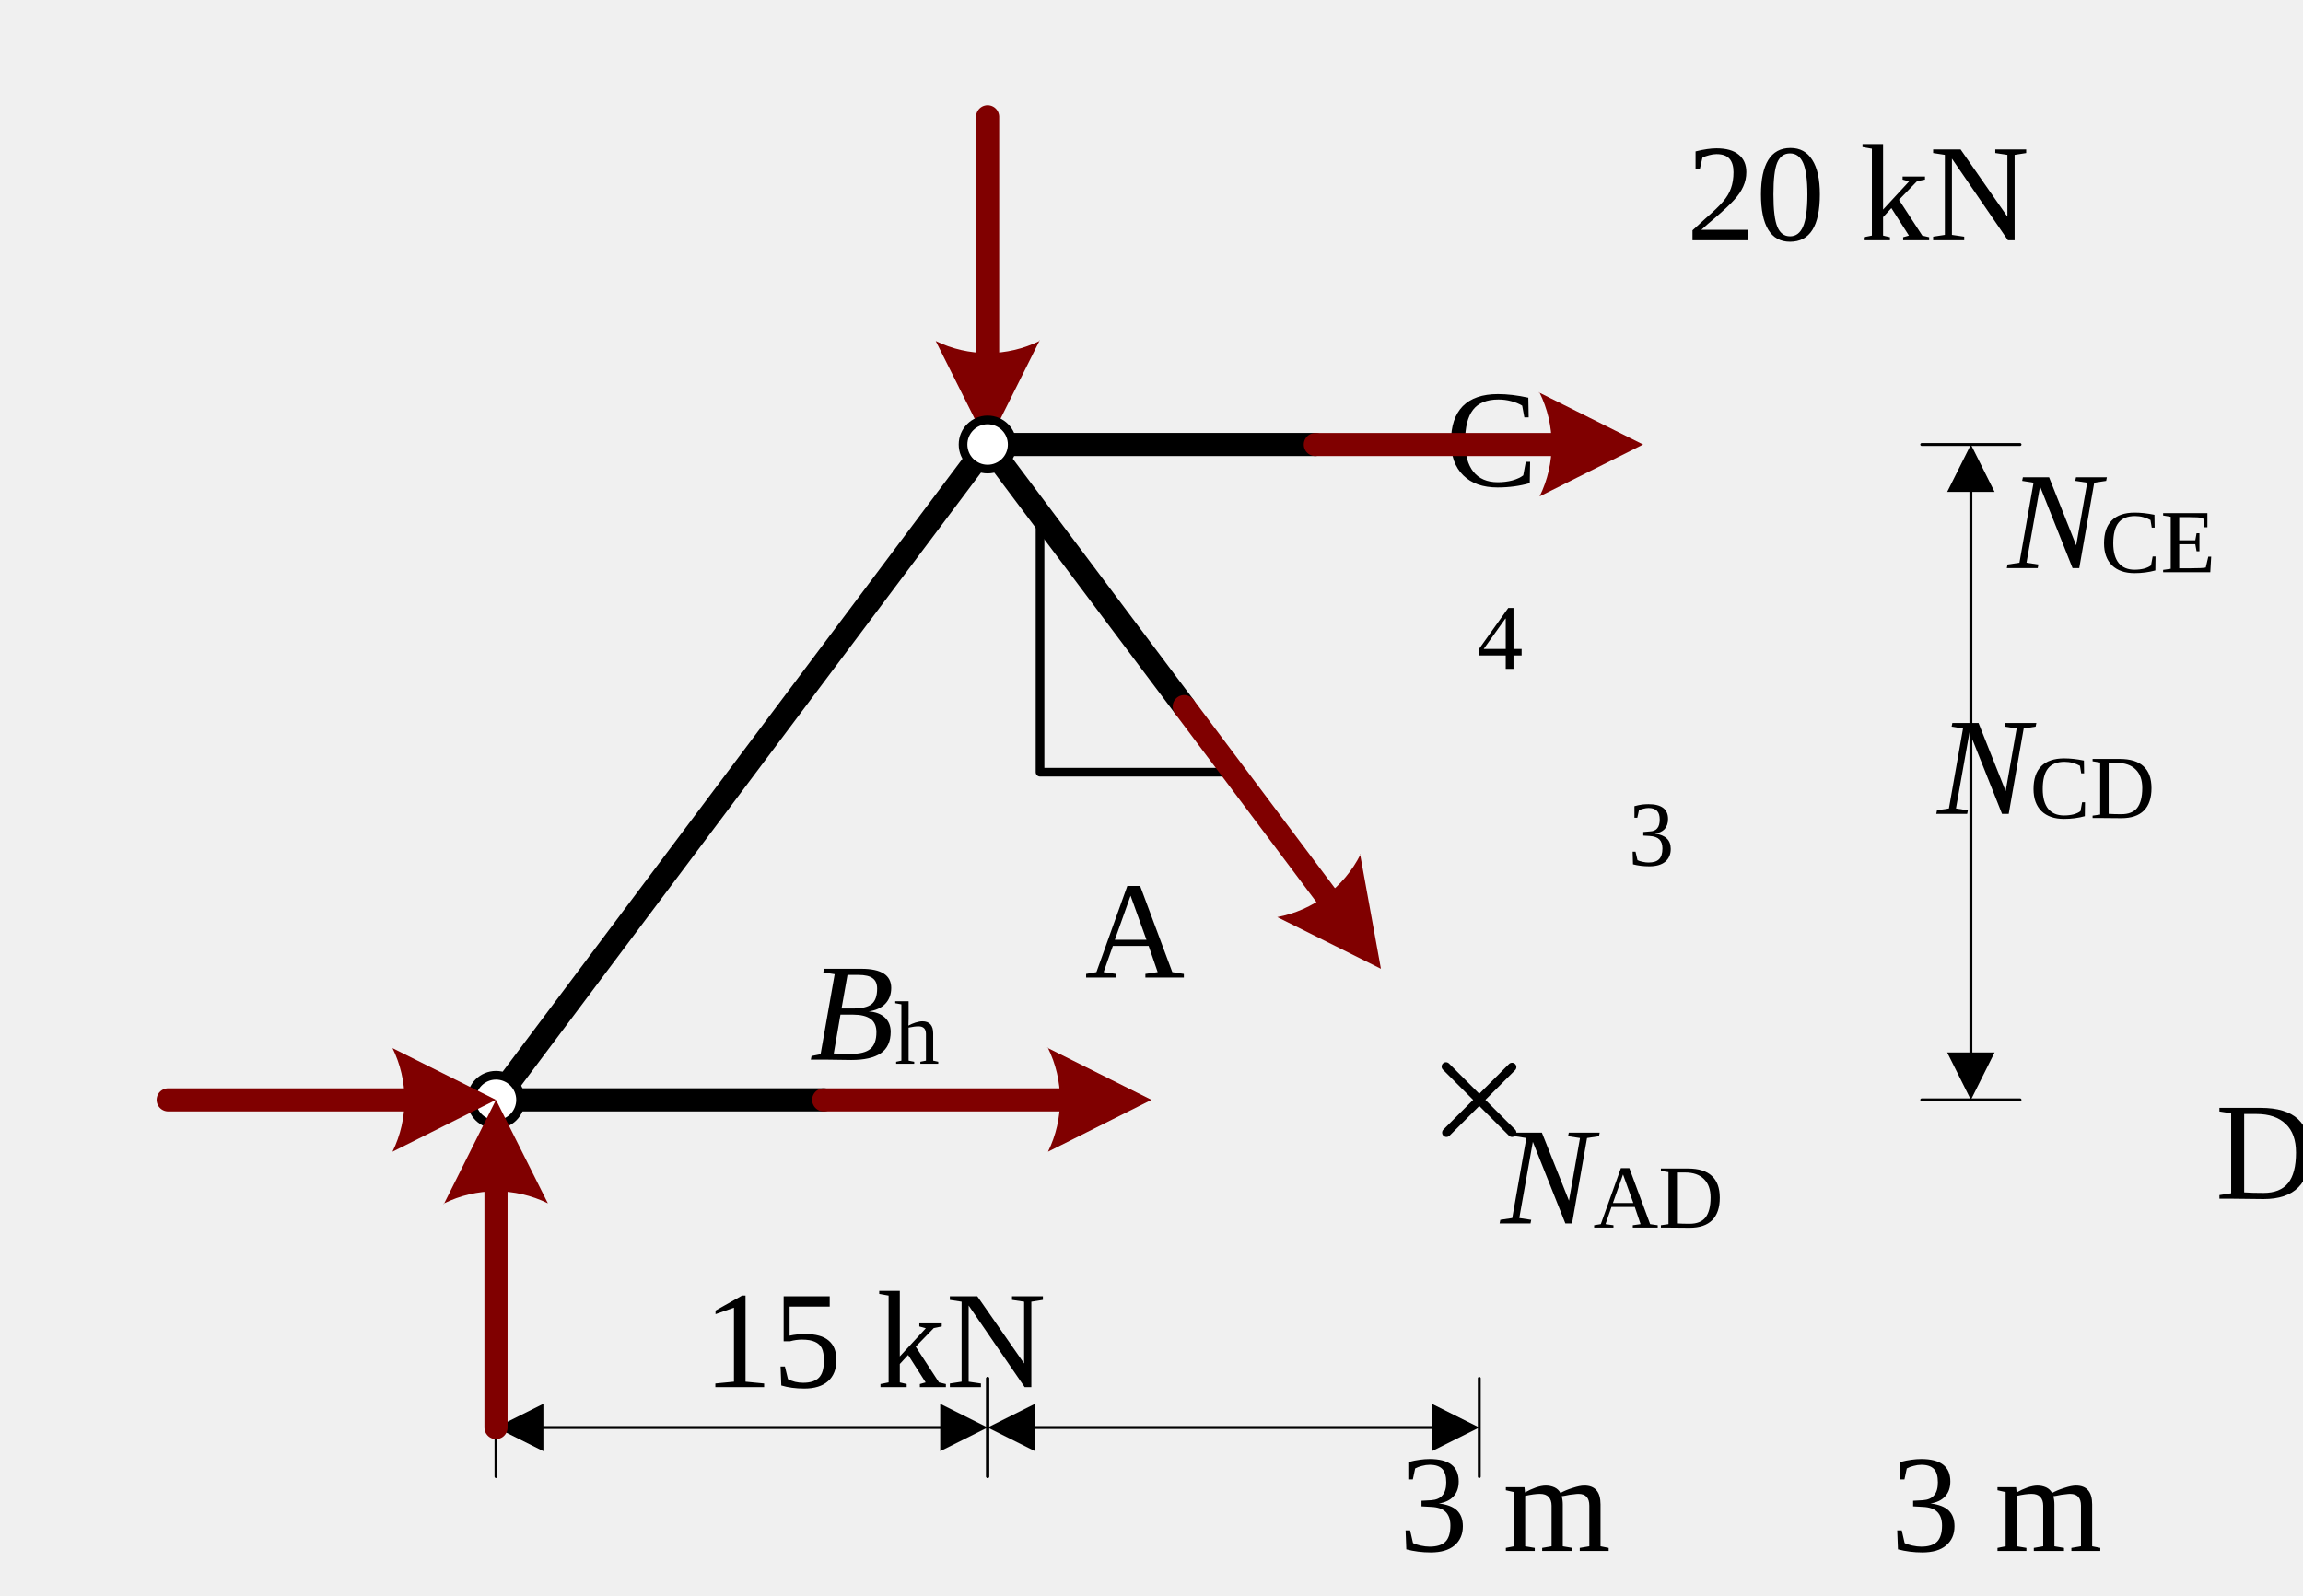
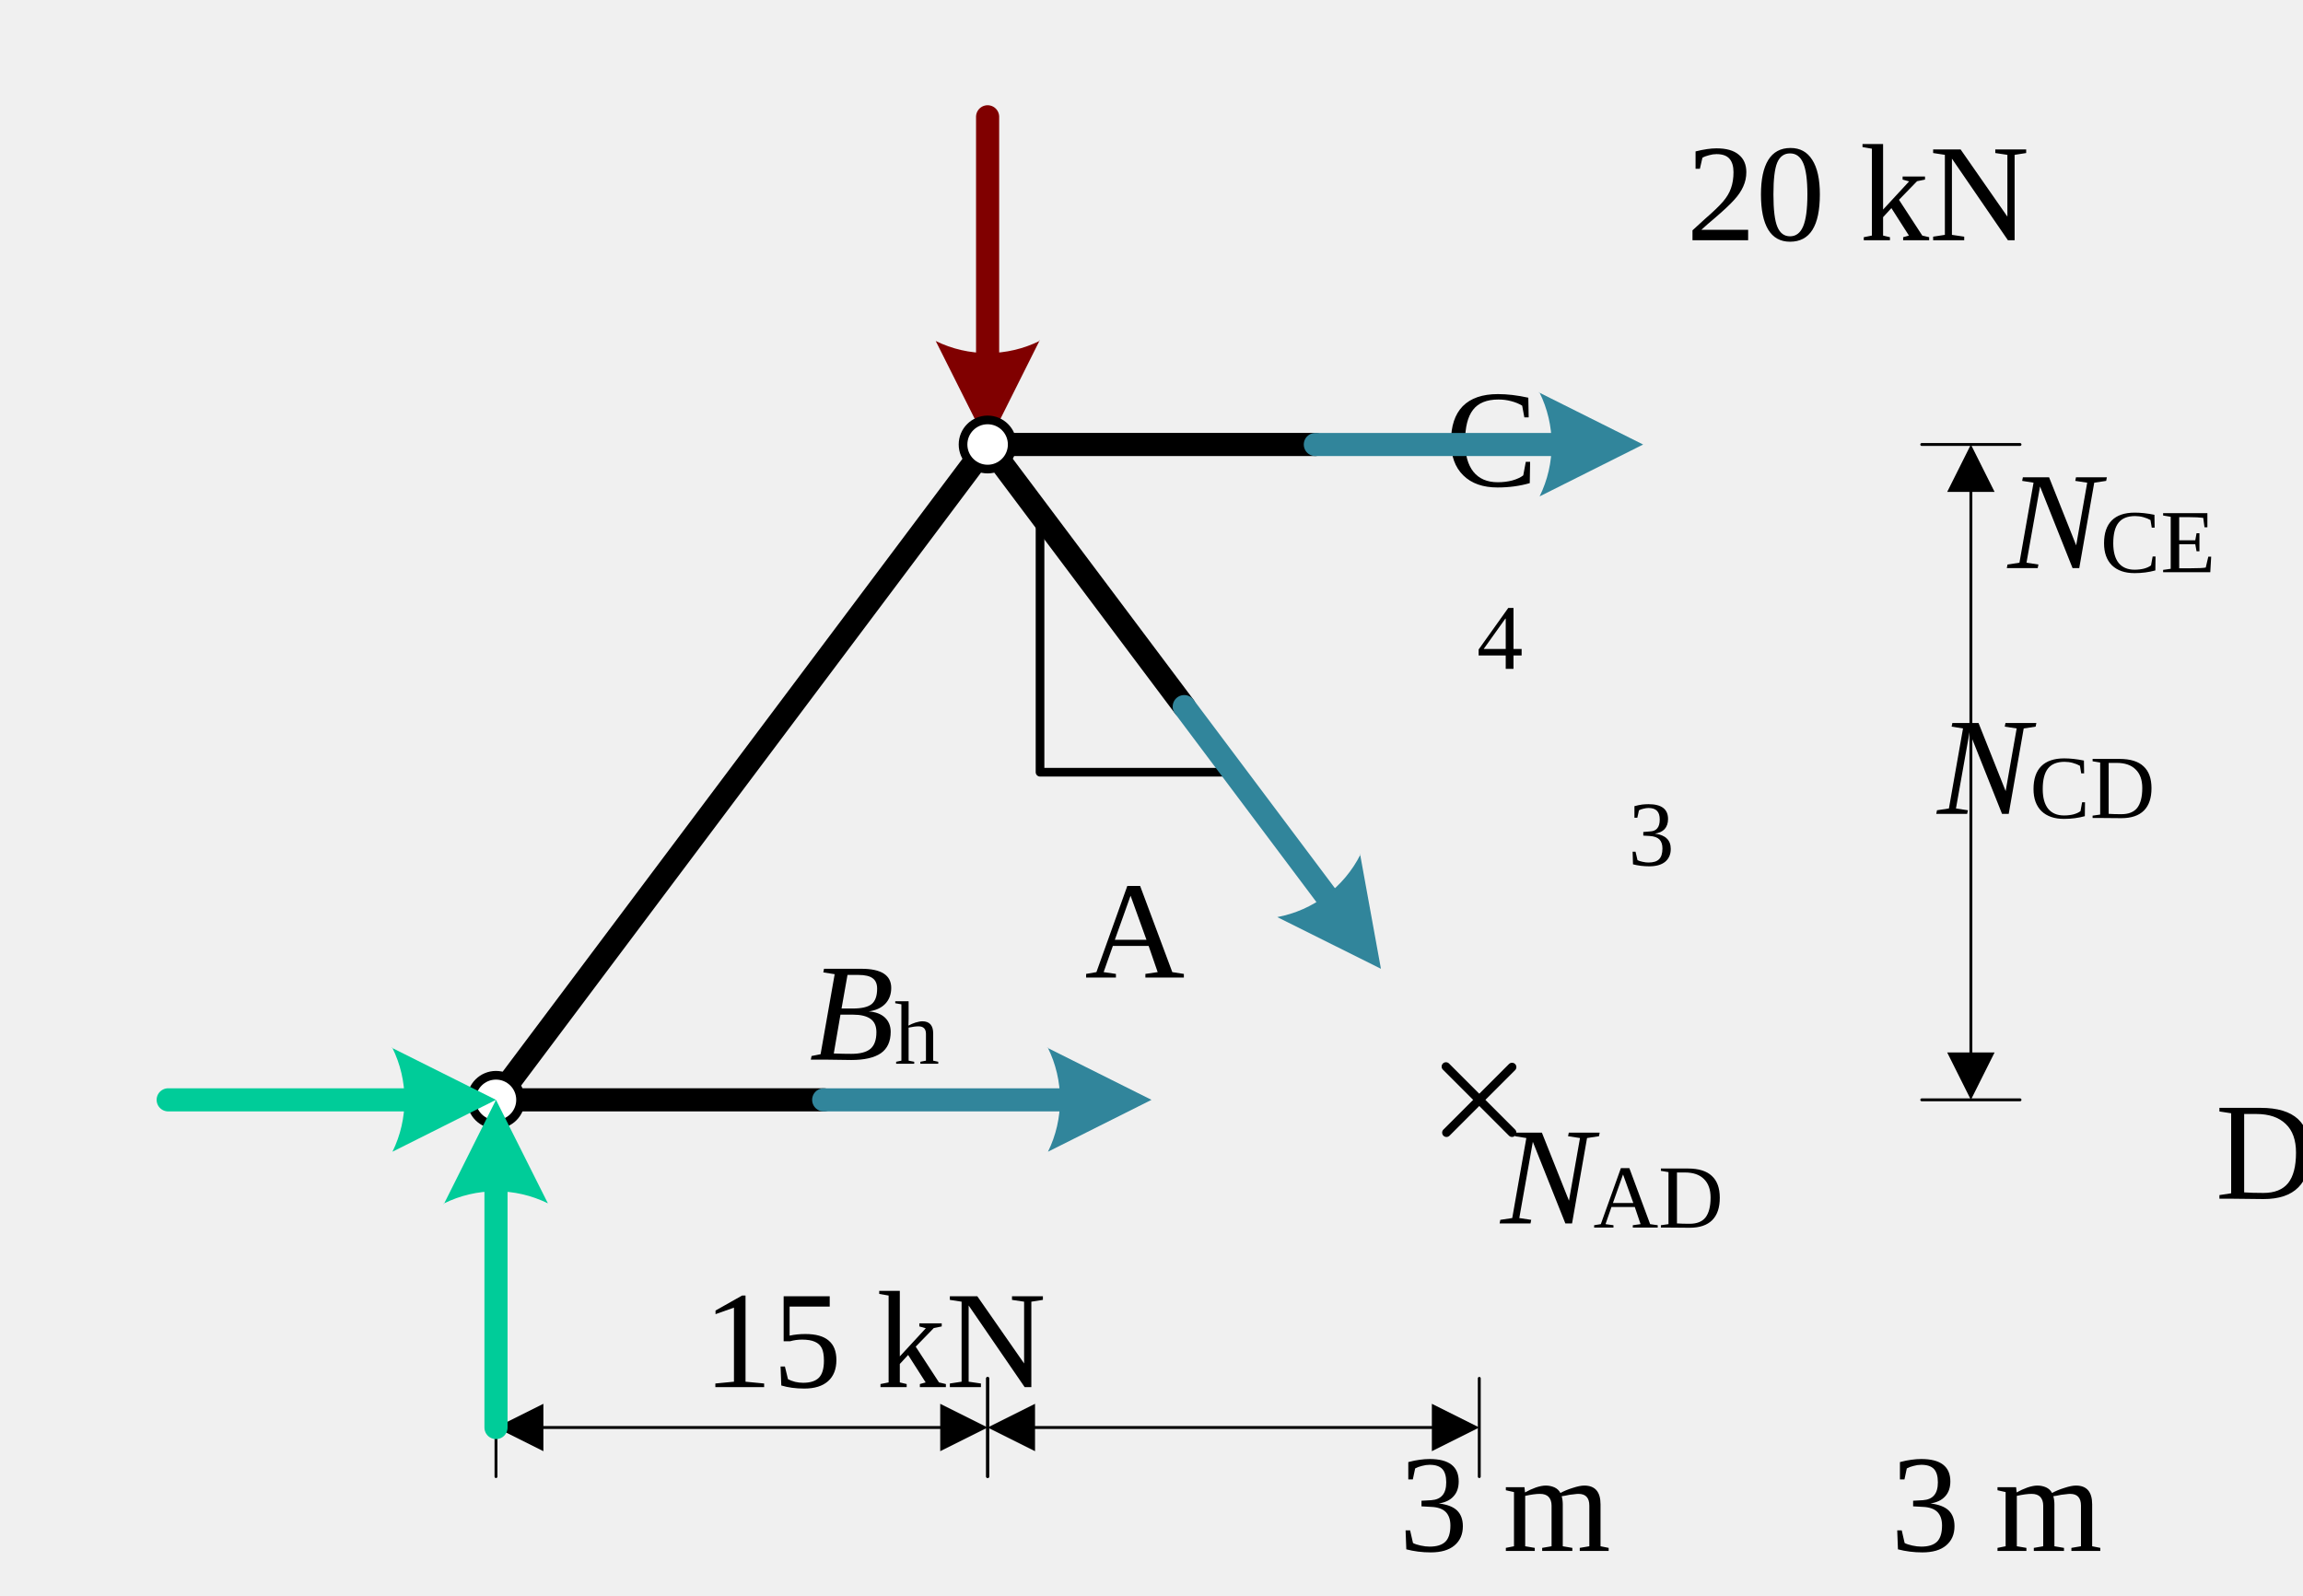
- <svg xmlns="http://www.w3.org/2000/svg" xmlns:ns1="http://schemas.microsoft.com/visio/2003/SVGExtensions/" xmlns:xlink="http://www.w3.org/1999/xlink" width="2.766in" height="1.917in" viewBox="0 0 199.175 138.041" xml:space="preserve" color-interpolation-filters="sRGB" class="st14">
+ <svg xmlns="http://www.w3.org/2000/svg" xmlns:ns1="http://schemas.microsoft.com/visio/2003/SVGExtensions/" xmlns:xlink="http://www.w3.org/1999/xlink" width="2.766in" height="1.917in" viewBox="0 0 199.175 138.041" xml:space="preserve" color-interpolation-filters="sRGB" class="st18">
  <ns1:documentProperties ns1:langID="1043" ns1:metric="true" ns1:viewMarkup="false" />
  <style type="text/css">
	
		.st1 {fill:none;stroke:none;stroke-linecap:round;stroke-linejoin:round;stroke-width:0.75}
		.st2 {fill:#000000;font-family:Times New Roman;font-size:0.667em}
		.st3 {stroke:#000000;stroke-linecap:round;stroke-linejoin:round;stroke-width:0.75}
		.st4 {stroke:#000000;stroke-linecap:round;stroke-linejoin:round;stroke-width:2}
		.st5 {marker-start:url(#mrkr5-25);stroke:#800000;stroke-linecap:round;stroke-linejoin:round;stroke-width:2}
		.st6 {fill:#800000;fill-opacity:1;stroke:#800000;stroke-opacity:1;stroke-width:0.442}
		.st7 {fill:#000000;font-family:Times New Roman;font-size:1em}
		.st8 {fill:#ffffff;stroke:#000000;stroke-linecap:round;stroke-linejoin:round;stroke-width:0.75}
		.st9 {stroke:#000000;stroke-linecap:round;stroke-linejoin:round;stroke-width:0.25}
		.st10 {marker-end:url(#mrkr4-58);marker-start:url(#mrkr4-56);stroke:#000000;stroke-linecap:round;stroke-linejoin:round;stroke-width:0.25}
		.st11 {fill:#000000;fill-opacity:1;stroke:#000000;stroke-opacity:1;stroke-width:0.122}
- 		.st12 {fill:#000000;font-family:Times New Roman;font-size:1em;font-style:italic}
- 		.st13 {baseline-shift:-32.494%;font-size:0.65em;font-style:normal}
- 		.st14 {fill:none;fill-rule:evenodd;font-size:12px;overflow:visible;stroke-linecap:square;stroke-miterlimit:3}
+ 		.st12 {marker-start:url(#mrkr5-85);stroke:#00cc99;stroke-linecap:round;stroke-linejoin:round;stroke-width:2}
+ 		.st13 {fill:#00cc99;fill-opacity:1;stroke:#00cc99;stroke-opacity:1;stroke-width:0.442}
+ 		.st14 {fill:#000000;font-family:Times New Roman;font-size:1em;font-style:italic}
+ 		.st15 {baseline-shift:-32.494%;font-size:0.65em;font-style:normal}
+ 		.st16 {marker-start:url(#mrkr5-130);stroke:#31859b;stroke-linecap:round;stroke-linejoin:round;stroke-width:2}
+ 		.st17 {fill:#31859b;fill-opacity:1;stroke:#31859b;stroke-opacity:1;stroke-width:0.442}
+ 		.st18 {fill:none;fill-rule:evenodd;font-size:12px;overflow:visible;stroke-linecap:square;stroke-miterlimit:3}
	
	</style>
  <defs id="Markers">
    <g id="lend5">
      <path d="M 2 1 L 0 0 L 1.981 -0.993 C 1.672 -0.365 1.673 0.373 1.985 1 " style="stroke:none" />
    </g>
    <marker id="mrkr5-25" class="st6" ns1:arrowType="5" ns1:arrowSize="2" ns1:setback="3.775" refX="3.775" orient="auto" markerUnits="strokeWidth" overflow="visible">
      <use xlink:href="#lend5" transform="scale(2.26) " />
    </marker>
    <g id="lend4">
      <path d="M 2 1 L 0 0 L 2 -1 L 2 1 " style="stroke:none" />
    </g>
    <marker id="mrkr4-56" class="st11" ns1:arrowType="4" ns1:arrowSize="1" ns1:setback="14.96" refX="14.96" orient="auto" markerUnits="strokeWidth" overflow="visible">
      <use xlink:href="#lend4" transform="scale(8.2) " />
    </marker>
    <marker id="mrkr4-58" class="st11" ns1:arrowType="4" ns1:arrowSize="1" ns1:setback="16.4" refX="-16.4" orient="auto" markerUnits="strokeWidth" overflow="visible">
      <use xlink:href="#lend4" transform="scale(-8.2,-8.2) " />
    </marker>
+     <marker id="mrkr5-85" class="st13" ns1:arrowType="5" ns1:arrowSize="2" ns1:setback="3.775" refX="3.775" orient="auto" markerUnits="strokeWidth" overflow="visible">
+       <use xlink:href="#lend5" transform="scale(2.26) " />
+     </marker>
+     <marker id="mrkr5-130" class="st17" ns1:arrowType="5" ns1:arrowSize="2" ns1:setback="3.775" refX="3.775" orient="auto" markerUnits="strokeWidth" overflow="visible">
+       <use xlink:href="#lend5" transform="scale(2.26) " />
+     </marker>
  </defs>
  <g ns1:mID="0" ns1:index="1" ns1:groupContext="foregroundPage">
    <ns1:pageProperties ns1:drawingScale="0.0393701" ns1:pageScale="0.0393701" ns1:drawingUnits="24" ns1:shadowOffsetX="8.50394" ns1:shadowOffsetY="-8.50394" />
    <g id="group470-1" transform="translate(-31.0834,44.1228) rotate(-90) scale(-1,1)" ns1:mID="470" ns1:groupContext="group">
      <g id="shape471-2" ns1:mID="471" ns1:groupContext="shape" transform="translate(157.884,123.868) rotate(90)">
        <ns1:textBlock ns1:margins="rect(4,4,4,4)" ns1:tabSpace="42.5197" />
        <ns1:textRect cx="5.669" cy="129.537" width="11.34" height="17.008" />
        <rect x="0" y="121.033" width="11.339" height="17.008" class="st1" />
        <text x="4" y="-127.14" transform="scale(1,-1)" class="st2" ns1:langID="1043">
          <ns1:paragraph ns1:horizAlign="1" />
          <ns1:tabList />3</text>
      </g>
      <g id="shape472-5" ns1:mID="472" ns1:groupContext="shape" transform="translate(145.128,105.443) rotate(90)">
        <ns1:textBlock ns1:margins="rect(4,4,4,4)" ns1:tabSpace="42.5197" />
        <ns1:textRect cx="11.339" cy="133.789" width="22.68" height="8.504" />
        <rect x="0" y="129.537" width="22.677" height="8.504" class="st1" />
        <text x="9.34" y="-131.39" transform="scale(1,-1)" class="st2" ns1:langID="1043">
          <ns1:paragraph ns1:horizAlign="1" />
          <ns1:tabList />4</text>
      </g>
      <g id="shape473-8" ns1:mID="473" ns1:groupContext="shape">
        <path d="M22.68 138.04 L22.68 121.03 L0 121.03" class="st3" />
      </g>
    </g>
    <g id="shape360-11" ns1:mID="360" ns1:groupContext="shape" transform="translate(195.847,121.278) rotate(126.87)">
      <path d="M0 138.04 L70.87 138.04" class="st4" />
    </g>
    <g id="shape361-14" ns1:mID="361" ns1:groupContext="shape" transform="translate(85.4144,-99.5876)">
      <path d="M0 138.04 L28.35 138.04" class="st4" />
    </g>
    <g id="shape362-17" ns1:mID="362" ns1:groupContext="shape" transform="translate(42.8947,-42.8947)">
      <path d="M0 138.04 L28.35 138.04" class="st4" />
    </g>
    <g id="shape363-20" ns1:mID="363" ns1:groupContext="shape" transform="translate(-52.6267,38.4535) rotate(-90)">
      <path d="M7.55 138.04 L7.91 138.04 L28.35 138.04" class="st5" />
    </g>
    <g id="shape364-26" ns1:mID="364" ns1:groupContext="shape" transform="translate(195.847,-44.3712) rotate(53.1301)">
      <path d="M0 138.04 L28.35 138.04" class="st4" />
    </g>
    <g id="shape366-29" ns1:mID="366" ns1:groupContext="shape" transform="translate(85.4144,-113.761)">
      <ns1:textBlock ns1:margins="rect(4,4,4,4)" ns1:tabSpace="42.5197" />
      <ns1:textRect cx="21.26" cy="130.954" width="42.52" height="14.173" />
      <rect x="0" y="123.868" width="42.52" height="14.173" class="st1" />
      <text x="6.43" y="134.55" class="st7" ns1:langID="1043">
        <ns1:paragraph ns1:horizAlign="1" />
        <ns1:tabList />20 kN</text>
    </g>
    <g id="shape367-32" ns1:mID="367" ns1:groupContext="shape" transform="translate(40.7687,-40.7687)">
      <ellipse cx="2.126" cy="135.915" rx="2.126" ry="2.126" class="st8" />
    </g>
    <g id="shape369-34" ns1:mID="369" ns1:groupContext="shape" transform="translate(83.2884,-97.4616)">
      <ellipse cx="2.126" cy="135.915" rx="2.126" ry="2.126" class="st8" />
    </g>
    <g id="shape371-36" ns1:mID="371" ns1:groupContext="shape" transform="translate(35.8081,-49.9813)">
      <ns1:textBlock ns1:margins="rect(4,4,4,4)" ns1:tabSpace="42.5197" />
      <ns1:textRect cx="7.087" cy="130.954" width="14.18" height="14.173" />
      <rect x="0" y="123.868" width="14.173" height="14.173" class="st1" />
      <text x="4" y="134.55" class="st7" ns1:langID="1043">
        <ns1:paragraph ns1:horizAlign="1" />
        <ns1:tabList />A</text>
    </g>
    <g id="shape372-39" ns1:mID="372" ns1:groupContext="shape" transform="translate(66.9892,-92.501)">
      <ns1:textBlock ns1:margins="rect(4,4,4,4)" ns1:tabSpace="42.5197" />
      <ns1:textRect cx="7.087" cy="130.954" width="14.18" height="14.173" />
      <rect x="0" y="123.868" width="14.173" height="14.173" class="st1" />
      <text x="4" y="134.55" class="st7" ns1:langID="1043">
        <ns1:paragraph ns1:horizAlign="1" />
        <ns1:tabList />C</text>
    </g>
    <g id="group375-42" transform="translate(42.8947,-0.375)" ns1:mID="375" ns1:groupContext="group">
      <g id="group376-43" transform="translate(0,-9.92126)" ns1:mID="376" ns1:groupContext="group">
        <g id="shape377-44" ns1:mID="377" ns1:groupContext="shape" transform="translate(138.041,129.537) rotate(90)">
          <path d="M0 138.04 L8.5 138.04" class="st9" />
        </g>
        <g id="shape378-47" ns1:mID="378" ns1:groupContext="shape" transform="translate(180.561,129.537) rotate(90)">
          <path d="M0 138.04 L8.5 138.04" class="st9" />
        </g>
        <g id="shape379-50" ns1:mID="379" ns1:groupContext="shape" transform="translate(0,-4.25197)">
          <path d="M3.74 138.04 L4.1 138.04 L38.42 138.04" class="st10" />
        </g>
      </g>
      <g id="shape380-59" ns1:mID="380" ns1:groupContext="shape">
        <ns1:textBlock ns1:margins="rect(4,4,4,4)" ns1:tabSpace="42.5197" />
        <ns1:textRect cx="21.26" cy="130.954" width="42.52" height="14.173" />
        <rect x="0" y="123.868" width="42.52" height="14.173" class="st1" />
        <text x="12.09" y="134.55" class="st7" ns1:langID="1043">
          <ns1:paragraph ns1:horizAlign="1" />
          <ns1:tabList />3 m</text>
      </g>
    </g>
    <g id="group381-62" transform="translate(85.4144,-0.375)" ns1:mID="381" ns1:groupContext="group">
      <g id="group382-63" transform="translate(0,-9.92126)" ns1:mID="382" ns1:groupContext="group">
        <g id="shape383-64" ns1:mID="383" ns1:groupContext="shape" transform="translate(138.041,129.537) rotate(90)">
          <path d="M0 138.04 L8.5 138.04" class="st9" />
        </g>
        <g id="shape384-67" ns1:mID="384" ns1:groupContext="shape" transform="translate(180.561,129.537) rotate(90)">
          <path d="M0 138.04 L8.5 138.04" class="st9" />
        </g>
        <g id="shape385-70" ns1:mID="385" ns1:groupContext="shape" transform="translate(0,-4.25197)">
          <path d="M3.74 138.04 L4.1 138.04 L38.42 138.04" class="st10" />
        </g>
      </g>
      <g id="shape386-77" ns1:mID="386" ns1:groupContext="shape">
        <ns1:textBlock ns1:margins="rect(4,4,4,4)" ns1:tabSpace="42.5197" />
        <ns1:textRect cx="21.26" cy="130.954" width="42.52" height="14.173" />
        <rect x="0" y="123.868" width="42.52" height="14.173" class="st1" />
        <text x="12.09" y="134.55" class="st7" ns1:langID="1043">
          <ns1:paragraph ns1:horizAlign="1" />
          <ns1:tabList />3 m</text>
      </g>
    </g>
    <g id="shape393-80" ns1:mID="393" ns1:groupContext="shape" transform="translate(180.936,95.1464) rotate(90)">
-       <path d="M7.55 138.04 L7.91 138.04 L28.35 138.04" class="st5" />
-     </g>
-     <g id="shape394-85" ns1:mID="394" ns1:groupContext="shape" transform="translate(0.375,-14.5482)">
+       <path d="M7.55 138.04 L7.91 138.04 L28.35 138.04" class="st12" />
+     </g>
+     <g id="shape394-86" ns1:mID="394" ns1:groupContext="shape" transform="translate(0.375,-14.5482)">
      <ns1:textBlock ns1:margins="rect(4,4,4,4)" ns1:tabSpace="42.5197" />
      <ns1:textRect cx="21.26" cy="130.954" width="42.52" height="14.173" />
      <rect x="0" y="123.868" width="42.52" height="14.173" class="st1" />
      <text x="6.43" y="134.55" class="st7" ns1:langID="1043">
        <ns1:paragraph ns1:horizAlign="1" />
        <ns1:tabList />15 kN</text>
    </g>
-     <g id="shape395-88" ns1:mID="395" ns1:groupContext="shape" transform="translate(42.8947,233.187) rotate(180)">
-       <path d="M7.55 138.04 L7.91 138.04 L28.35 138.04" class="st5" />
-     </g>
-     <g id="shape396-93" ns1:mID="396" ns1:groupContext="shape" transform="translate(10.2963,-42.8947)">
+     <g id="shape395-89" ns1:mID="395" ns1:groupContext="shape" transform="translate(42.8947,233.187) rotate(180)">
+       <path d="M7.55 138.04 L7.91 138.04 L28.35 138.04" class="st12" />
+     </g>
+     <g id="shape396-94" ns1:mID="396" ns1:groupContext="shape" transform="translate(10.2963,-42.8947)">
      <ns1:textBlock ns1:margins="rect(4,4,4,4)" ns1:tabSpace="42.5197" />
      <ns1:textRect cx="11.339" cy="130.954" width="22.68" height="14.173" />
      <rect x="0" y="123.868" width="22.677" height="14.173" class="st1" />
-       <text x="5.72" y="134.56" class="st12" ns1:langID="1043">
-         <ns1:paragraph ns1:horizAlign="1" />
-         <ns1:tabList />B<tspan dy="-0.279em" class="st13" ns1:baseFontSize="12">h</tspan>
-       </text>
-     </g>
-     <g id="shape397-97" ns1:mID="397" ns1:groupContext="shape" transform="translate(33.1589,195.591) rotate(-135)">
+       <text x="5.72" y="134.56" class="st14" ns1:langID="1043">
+         <ns1:paragraph ns1:horizAlign="1" />
+         <ns1:tabList />B<tspan dy="-0.279em" class="st15" ns1:baseFontSize="12">h</tspan>
+       </text>
+     </g>
+     <g id="shape397-98" ns1:mID="397" ns1:groupContext="shape" transform="translate(33.1589,195.591) rotate(-135)">
      <path d="M0 138.04 L8.08 138.04" class="st3" />
    </g>
-     <g id="shape399-100" ns1:mID="399" ns1:groupContext="shape" transform="translate(228.378,189.922) rotate(135)">
+     <g id="shape399-101" ns1:mID="399" ns1:groupContext="shape" transform="translate(228.378,189.922) rotate(135)">
      <path d="M0 138.04 L8.02 138.04" class="st3" />
    </g>
-     <g id="shape400-103" ns1:mID="400" ns1:groupContext="shape" transform="translate(133.603,-30.8474)">
+     <g id="shape400-104" ns1:mID="400" ns1:groupContext="shape" transform="translate(133.603,-30.8474)">
      <ns1:textBlock ns1:margins="rect(4,4,4,4)" ns1:tabSpace="42.5197" />
      <ns1:textRect cx="7.087" cy="130.954" width="14.18" height="14.173" />
      <rect x="0" y="123.868" width="14.173" height="14.173" class="st1" />
      <text x="4" y="134.55" class="st7" ns1:langID="1043">
        <ns1:paragraph ns1:horizAlign="1" />
        <ns1:tabList />D</text>
    </g>
-     <g id="group401-106" transform="translate(166.202,-42.8947)" ns1:mID="401" ns1:groupContext="group">
-       <g id="group402-107" transform="translate(-129.537,138.041) rotate(-90)" ns1:mID="402" ns1:groupContext="group">
-         <g id="shape403-108" ns1:mID="403" ns1:groupContext="shape" transform="translate(138.041,129.537) rotate(90)">
-           <path d="M0 138.04 L8.5 138.04" class="st9" />
-         </g>
-         <g id="shape404-111" ns1:mID="404" ns1:groupContext="shape" transform="translate(194.734,129.537) rotate(90)">
-           <path d="M0 138.04 L8.5 138.04" class="st9" />
-         </g>
-         <g id="shape405-114" ns1:mID="405" ns1:groupContext="shape" transform="translate(0,-4.25197)">
+     <g id="group401-107" transform="translate(166.202,-42.8947)" ns1:mID="401" ns1:groupContext="group">
+       <g id="group402-108" transform="translate(-129.537,138.041) rotate(-90)" ns1:mID="402" ns1:groupContext="group">
+         <g id="shape403-109" ns1:mID="403" ns1:groupContext="shape" transform="translate(138.041,129.537) rotate(90)">
+           <path d="M0 138.04 L8.5 138.04" class="st9" />
+         </g>
+         <g id="shape404-112" ns1:mID="404" ns1:groupContext="shape" transform="translate(194.734,129.537) rotate(90)">
+           <path d="M0 138.04 L8.5 138.04" class="st9" />
+         </g>
+         <g id="shape405-115" ns1:mID="405" ns1:groupContext="shape" transform="translate(0,-4.25197)">
          <path d="M3.74 138.04 L4.1 138.04 L52.59 138.04" class="st10" />
        </g>
      </g>
-       <g id="shape406-121" ns1:mID="406" ns1:groupContext="shape" transform="translate(4.25197,-22.6772)">
+       <g id="shape406-122" ns1:mID="406" ns1:groupContext="shape" transform="translate(4.25197,-22.6772)">
        <ns1:textBlock ns1:margins="rect(4,4,4,4)" ns1:tabSpace="42.5197" />
        <ns1:textRect cx="14.173" cy="132.372" width="28.35" height="11.339" />
        <rect x="0" y="126.702" width="28.346" height="11.339" class="st1" />
        <text x="5.01" y="135.97" class="st7" ns1:langID="1043">
          <ns1:paragraph ns1:horizAlign="1" />
          <ns1:tabList />4 m</text>
      </g>
    </g>
-     <g id="shape407-124" ns1:mID="407" ns1:groupContext="shape" transform="translate(99.5876,233.187) rotate(180)">
-       <path d="M7.55 138.04 L7.91 138.04 L28.35 138.04" class="st5" />
-     </g>
-     <g id="shape408-129" ns1:mID="408" ns1:groupContext="shape" transform="translate(142.107,176.495) rotate(180)">
-       <path d="M7.55 138.04 L7.91 138.04 L28.35 138.04" class="st5" />
-     </g>
-     <g id="shape409-134" ns1:mID="409" ns1:groupContext="shape" transform="translate(8.99727,166.632) rotate(-126.87)">
-       <path d="M7.55 138.04 L7.91 138.04 L28.35 138.04" class="st5" />
-     </g>
-     <g id="shape410-139" ns1:mID="410" ns1:groupContext="shape" transform="translate(112.344,-85.4144)">
+     <g id="shape407-125" ns1:mID="407" ns1:groupContext="shape" transform="translate(99.5876,233.187) rotate(180)">
+       <path d="M7.55 138.04 L7.91 138.04 L28.35 138.04" class="st16" />
+     </g>
+     <g id="shape408-131" ns1:mID="408" ns1:groupContext="shape" transform="translate(142.107,176.495) rotate(180)">
+       <path d="M7.55 138.04 L7.91 138.04 L28.35 138.04" class="st16" />
+     </g>
+     <g id="shape409-136" ns1:mID="409" ns1:groupContext="shape" transform="translate(8.99727,166.632) rotate(-126.87)">
+       <path d="M7.55 138.04 L7.91 138.04 L28.35 138.04" class="st16" />
+     </g>
+     <g id="shape410-141" ns1:mID="410" ns1:groupContext="shape" transform="translate(112.344,-85.4144)">
      <ns1:textBlock ns1:margins="rect(4,4,4,4)" ns1:tabSpace="42.5197" />
      <ns1:textRect cx="16.299" cy="130.954" width="32.6" height="14.173" />
      <rect x="0" y="123.868" width="32.598" height="14.173" class="st1" />
-       <text x="7.31" y="134.56" class="st12" ns1:langID="1043">
-         <ns1:paragraph ns1:horizAlign="1" />
-         <ns1:tabList />N<tspan dy="-0.279em" class="st13" ns1:baseFontSize="12">CE</tspan>
-       </text>
-     </g>
-     <g id="shape411-143" ns1:mID="411" ns1:groupContext="shape" transform="translate(106.674,-64.1545)">
+       <text x="7.31" y="134.56" class="st14" ns1:langID="1043">
+         <ns1:paragraph ns1:horizAlign="1" />
+         <ns1:tabList />N<tspan dy="-0.279em" class="st15" ns1:baseFontSize="12">CE</tspan>
+       </text>
+     </g>
+     <g id="shape411-145" ns1:mID="411" ns1:groupContext="shape" transform="translate(106.674,-64.1545)">
      <ns1:textBlock ns1:margins="rect(4,4,4,4)" ns1:tabSpace="42.5197" />
      <ns1:textRect cx="16.299" cy="130.954" width="32.6" height="14.173" />
      <rect x="0" y="123.868" width="32.598" height="14.173" class="st1" />
-       <text x="6.88" y="134.56" class="st12" ns1:langID="1043">
-         <ns1:paragraph ns1:horizAlign="1" />
-         <ns1:tabList />N<tspan dy="-0.279em" class="st13" ns1:baseFontSize="12">CD</tspan>
-       </text>
-     </g>
-     <g id="shape412-147" ns1:mID="412" ns1:groupContext="shape" transform="translate(69.1152,-28.7215)">
+       <text x="6.88" y="134.56" class="st14" ns1:langID="1043">
+         <ns1:paragraph ns1:horizAlign="1" />
+         <ns1:tabList />N<tspan dy="-0.279em" class="st15" ns1:baseFontSize="12">CD</tspan>
+       </text>
+     </g>
+     <g id="shape412-149" ns1:mID="412" ns1:groupContext="shape" transform="translate(69.1152,-28.7215)">
      <ns1:textBlock ns1:margins="rect(4,4,4,4)" ns1:tabSpace="42.5197" />
      <ns1:textRect cx="16.299" cy="130.954" width="32.6" height="14.173" />
      <rect x="0" y="123.868" width="32.598" height="14.173" class="st1" />
-       <text x="6.67" y="134.56" class="st12" ns1:langID="1043">
-         <ns1:paragraph ns1:horizAlign="1" />
-         <ns1:tabList />N<tspan dy="-0.279em" class="st13" ns1:baseFontSize="12">AD</tspan>
+       <text x="6.67" y="134.56" class="st14" ns1:langID="1043">
+         <ns1:paragraph ns1:horizAlign="1" />
+         <ns1:tabList />N<tspan dy="-0.279em" class="st15" ns1:baseFontSize="12">AD</tspan>
      </text>
    </g>
  </g>
</svg>
